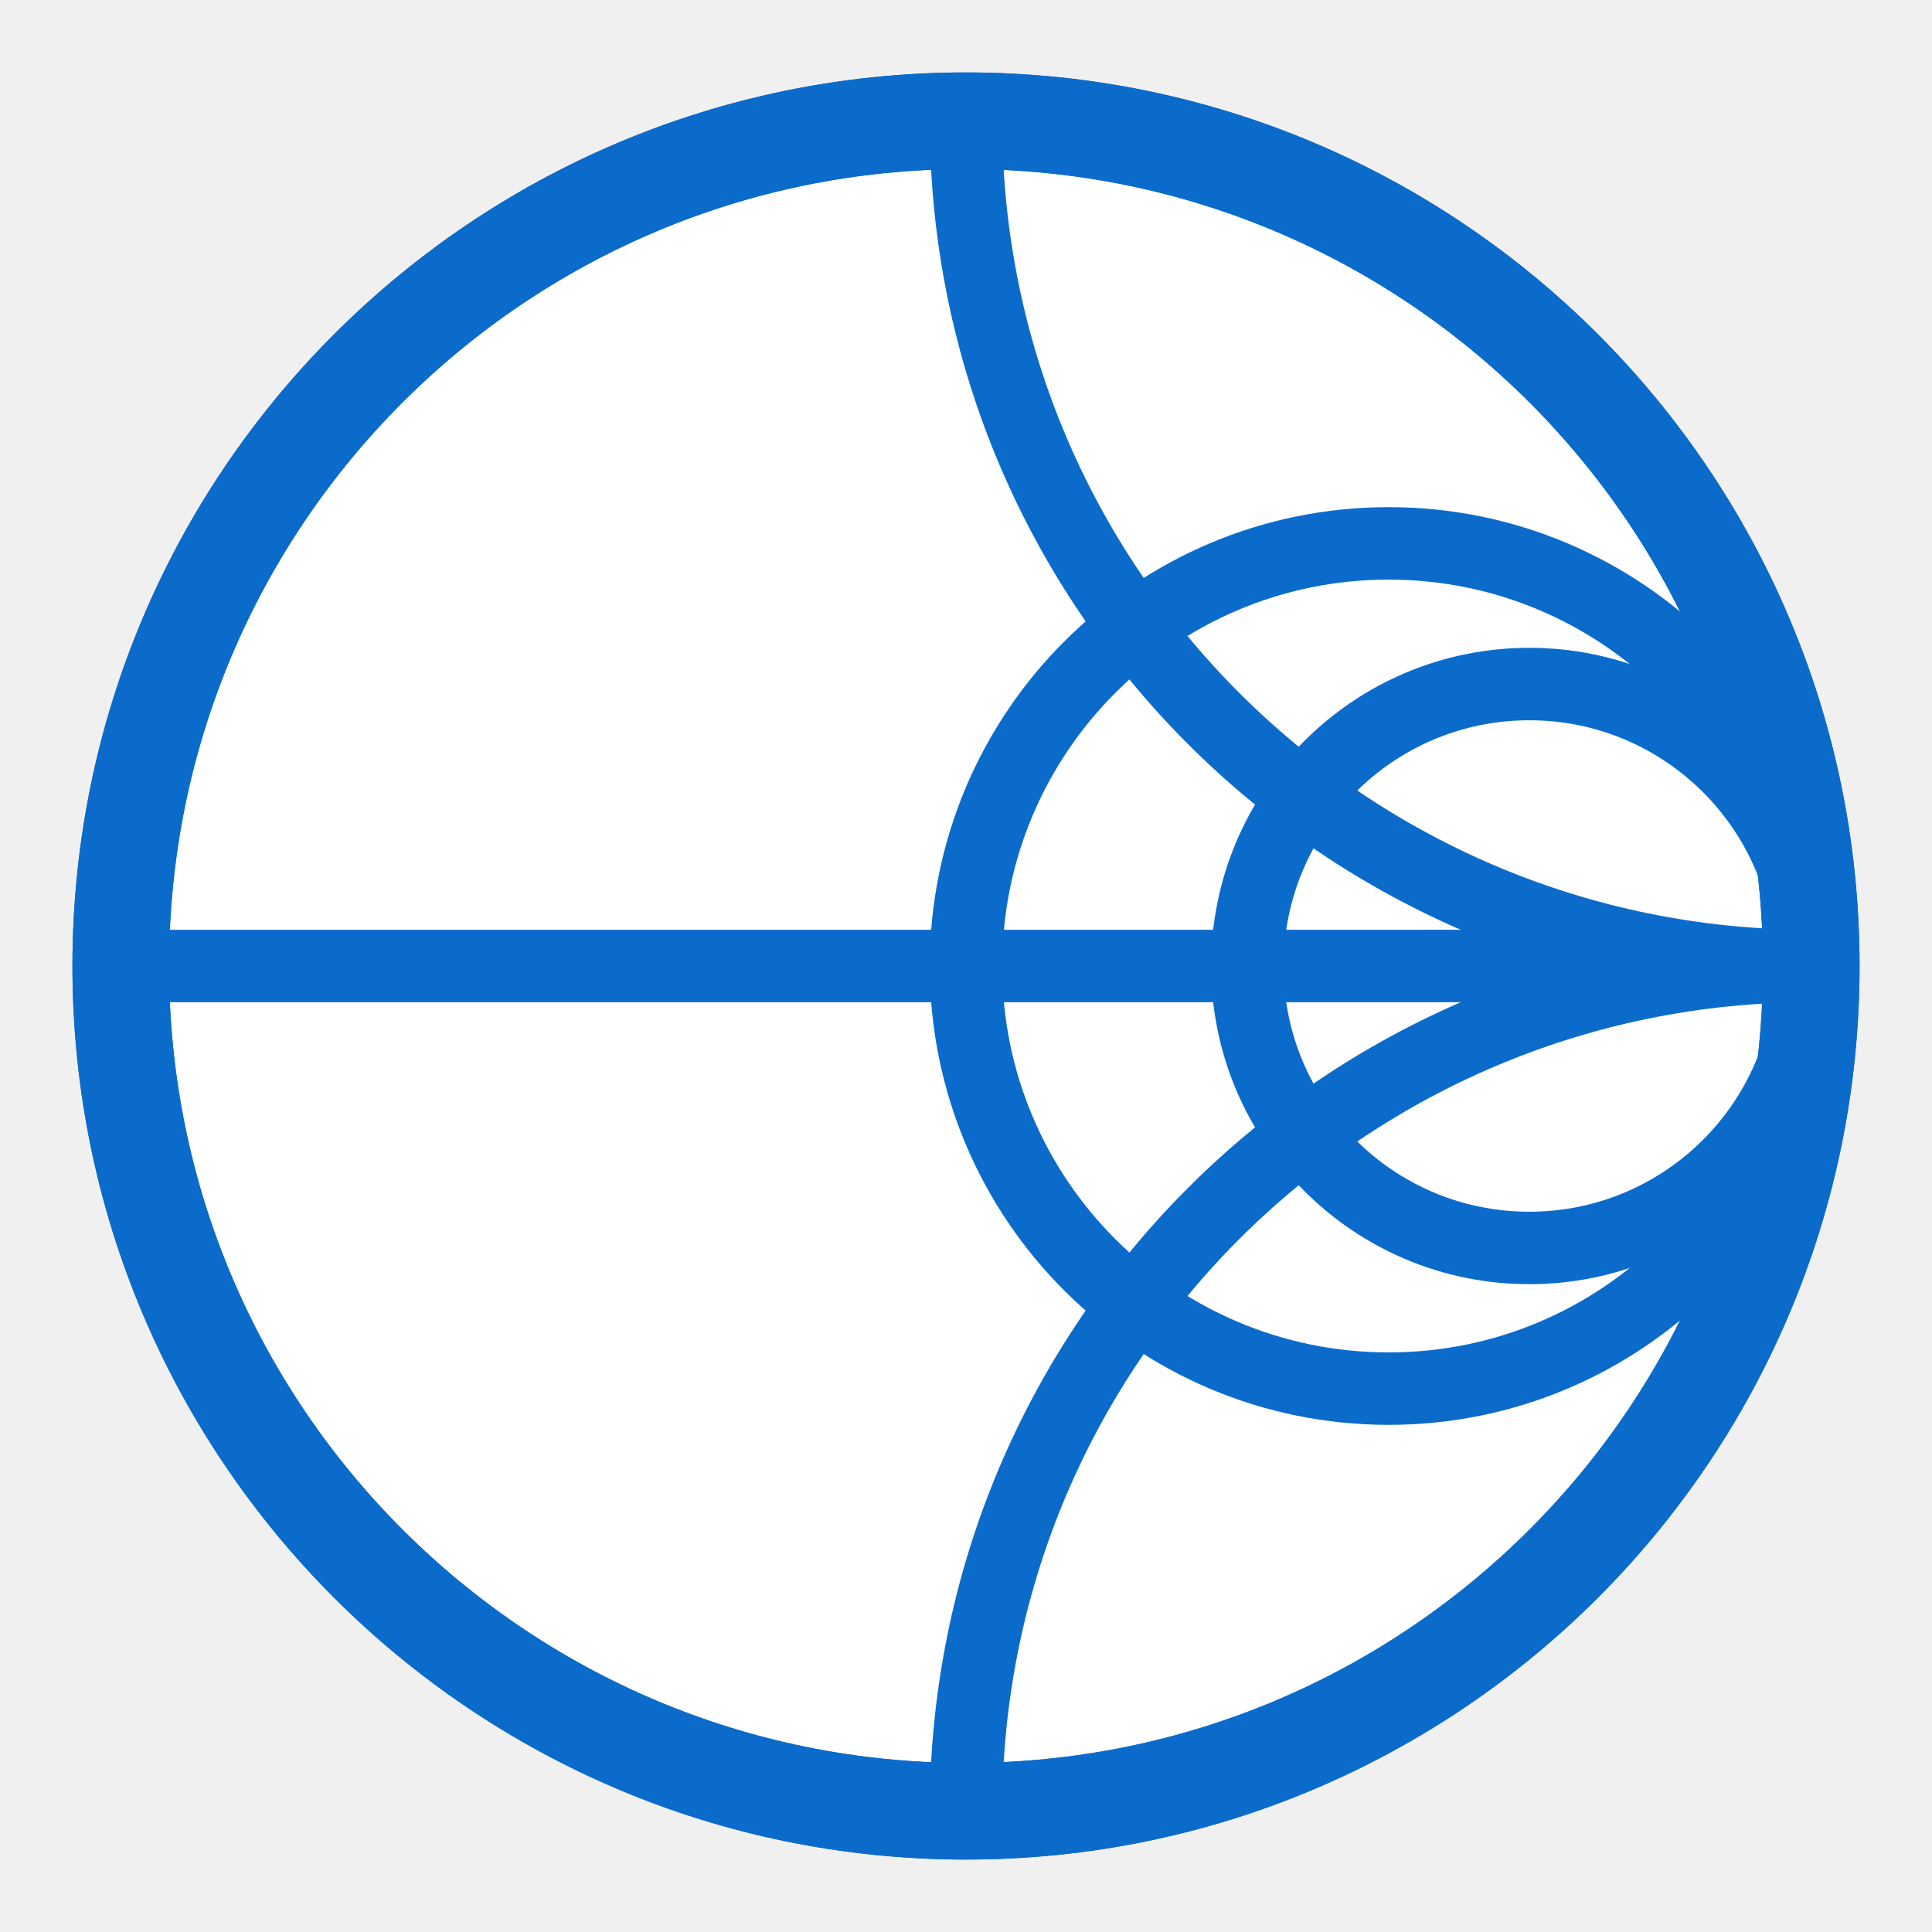
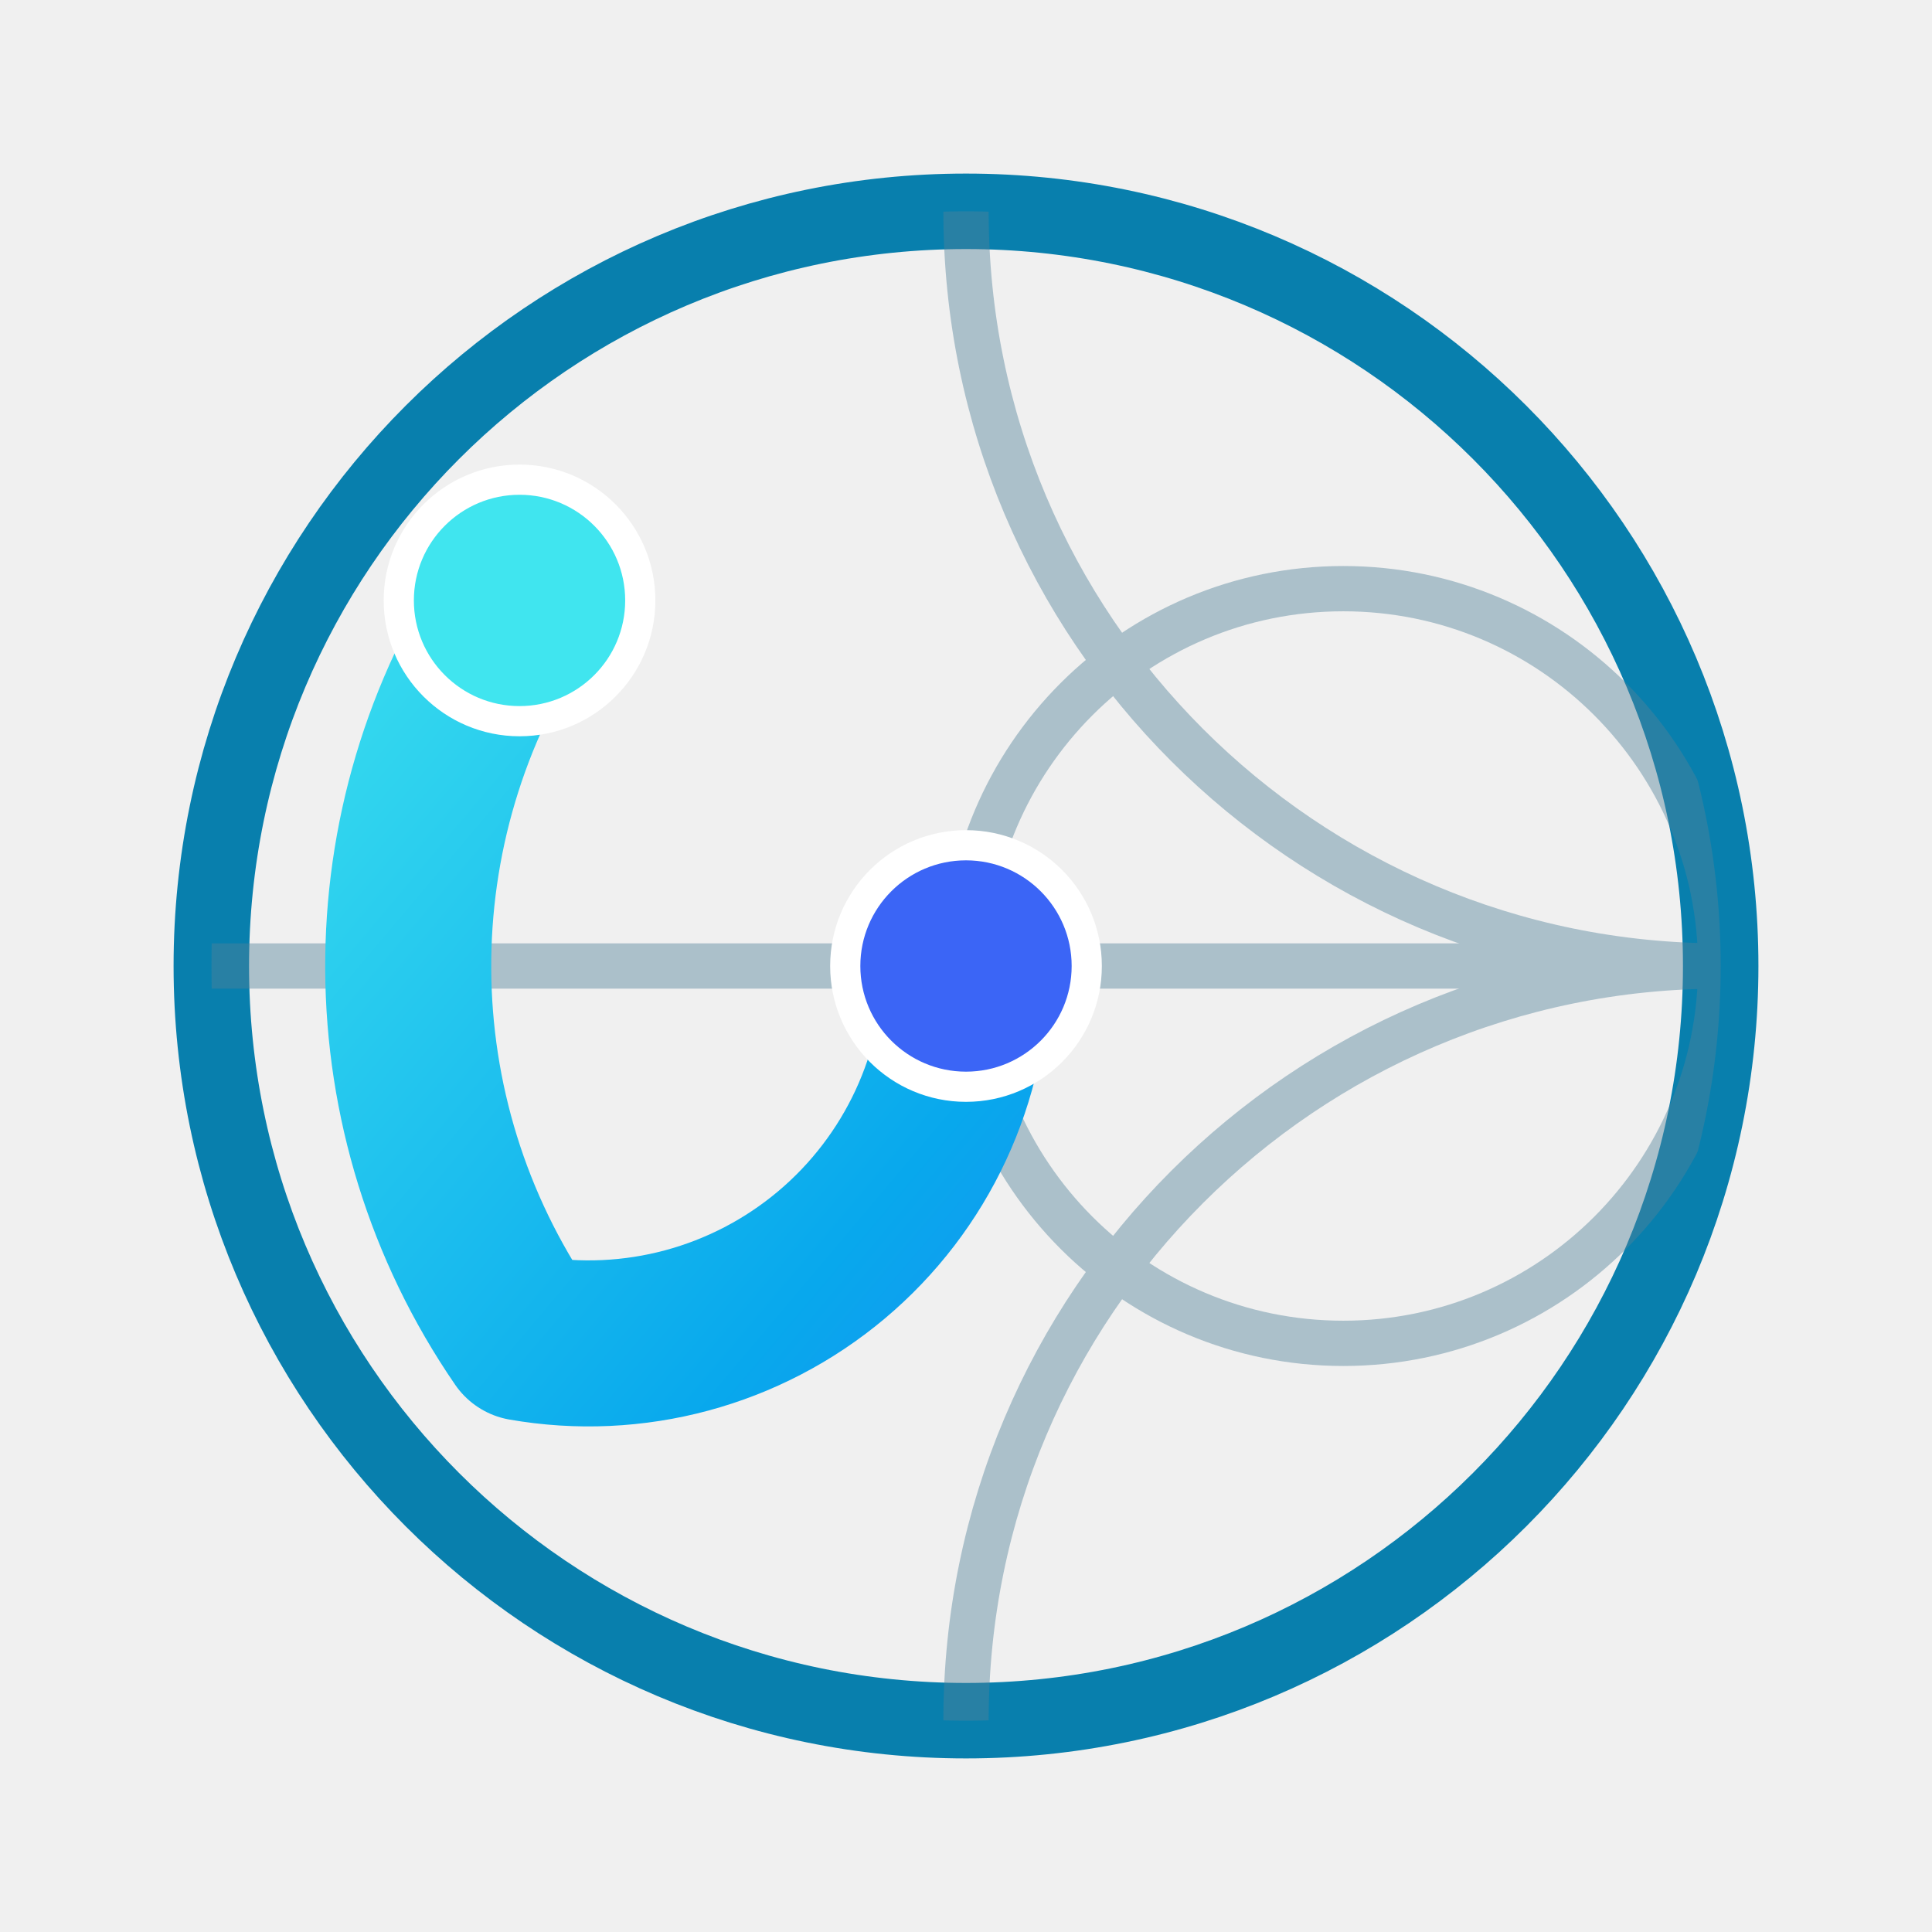
- <svg xmlns="http://www.w3.org/2000/svg" viewBox="0 0 32 32" fill="none" stroke="#0b6bcb" stroke-width="1.6">
-   <defs>
-     <clipPath id="disc">
-       <circle cx="16" cy="16" r="14" />
-     </clipPath>
-   </defs>
-   <circle cx="16" cy="16" r="14" fill="#ffffff" />
-   <g clip-path="url(#disc)" stroke-width="1.2">
-     <circle cx="23" cy="16" r="7" />
-     <circle cx="25.33" cy="16" r="4.67" />
-     <circle cx="30" cy="2" r="14" />
-     <circle cx="30" cy="30" r="14" />
-     <path d="M2 16h28" />
+ <svg xmlns="http://www.w3.org/2000/svg" viewBox="0 0 128 128">
+   <style>.d{display:none}@media (prefers-color-scheme: dark){.l{display:none}.d{display:inline}}</style>
+   <g class="l">
+     <defs>
+       <clipPath id="flc">
+         <circle cx="64" cy="64" r="50" />
+       </clipPath>
+       <linearGradient id="flg" x1="22" y1="28" x2="112" y2="104" gradientUnits="userSpaceOnUse">
+         <stop offset="0" stop-color="#40E5EF" />
+         <stop offset="0.52" stop-color="#08A8ED" />
+         <stop offset="1" stop-color="#3B65F6" />
+       </linearGradient>
+     </defs>
+     <circle cx="64" cy="64" r="50" fill="none" stroke="#087FAD" stroke-width="5" />
+     <g clip-path="url(#flc)" fill="none" stroke="#51819A" stroke-width="3" opacity="0.43">
+       <path d="M14 64 H114" />
+       <circle cx="89" cy="64" r="25" />
+       <circle cx="114" cy="14" r="50" />
+       <circle cx="114" cy="114" r="50" />
+     </g>
+     <path d="M34.42 39.78 A43.48 43.48 0 0 0 34.69 88.63 A25 25 0 0 0 64 64" fill="none" stroke="url(#flg)" stroke-width="11" stroke-linecap="round" stroke-linejoin="round" />
+     <circle cx="34.42" cy="39.78" r="8" fill="#40E5EF" stroke="#FFFFFF" stroke-width="2" />
+     <circle cx="64" cy="64" r="8" fill="#3B65F6" stroke="#FFFFFF" stroke-width="2" />
  </g>
-   <circle cx="16" cy="16" r="14" />
+   <g class="d">
+     <defs>
+       <clipPath id="fdc">
+         <circle cx="64" cy="64" r="50" />
+       </clipPath>
+       <linearGradient id="fdg" x1="22" y1="28" x2="112" y2="104" gradientUnits="userSpaceOnUse">
+         <stop offset="0" stop-color="#40E5EF" />
+         <stop offset="0.52" stop-color="#08A8ED" />
+         <stop offset="1" stop-color="#3B65F6" />
+       </linearGradient>
+     </defs>
+     <circle cx="64" cy="64" r="50" fill="none" stroke="#87E5F5" stroke-width="5" />
+     <g clip-path="url(#fdc)" fill="none" stroke="#5B8DAA" stroke-width="3" opacity="0.47">
+       <path d="M14 64 H114" />
+       <circle cx="89" cy="64" r="25" />
+       <circle cx="114" cy="14" r="50" />
+       <circle cx="114" cy="114" r="50" />
+     </g>
+     <path d="M34.42 39.78 A43.48 43.48 0 0 0 34.69 88.63 A25 25 0 0 0 64 64" fill="none" stroke="url(#fdg)" stroke-width="11" stroke-linecap="round" stroke-linejoin="round" />
+     <circle cx="34.42" cy="39.78" r="8" fill="#40E5EF" stroke="#071824" stroke-width="2" />
+     <circle cx="64" cy="64" r="8" fill="#3B65F6" stroke="#071824" stroke-width="2" />
+   </g>
</svg>
